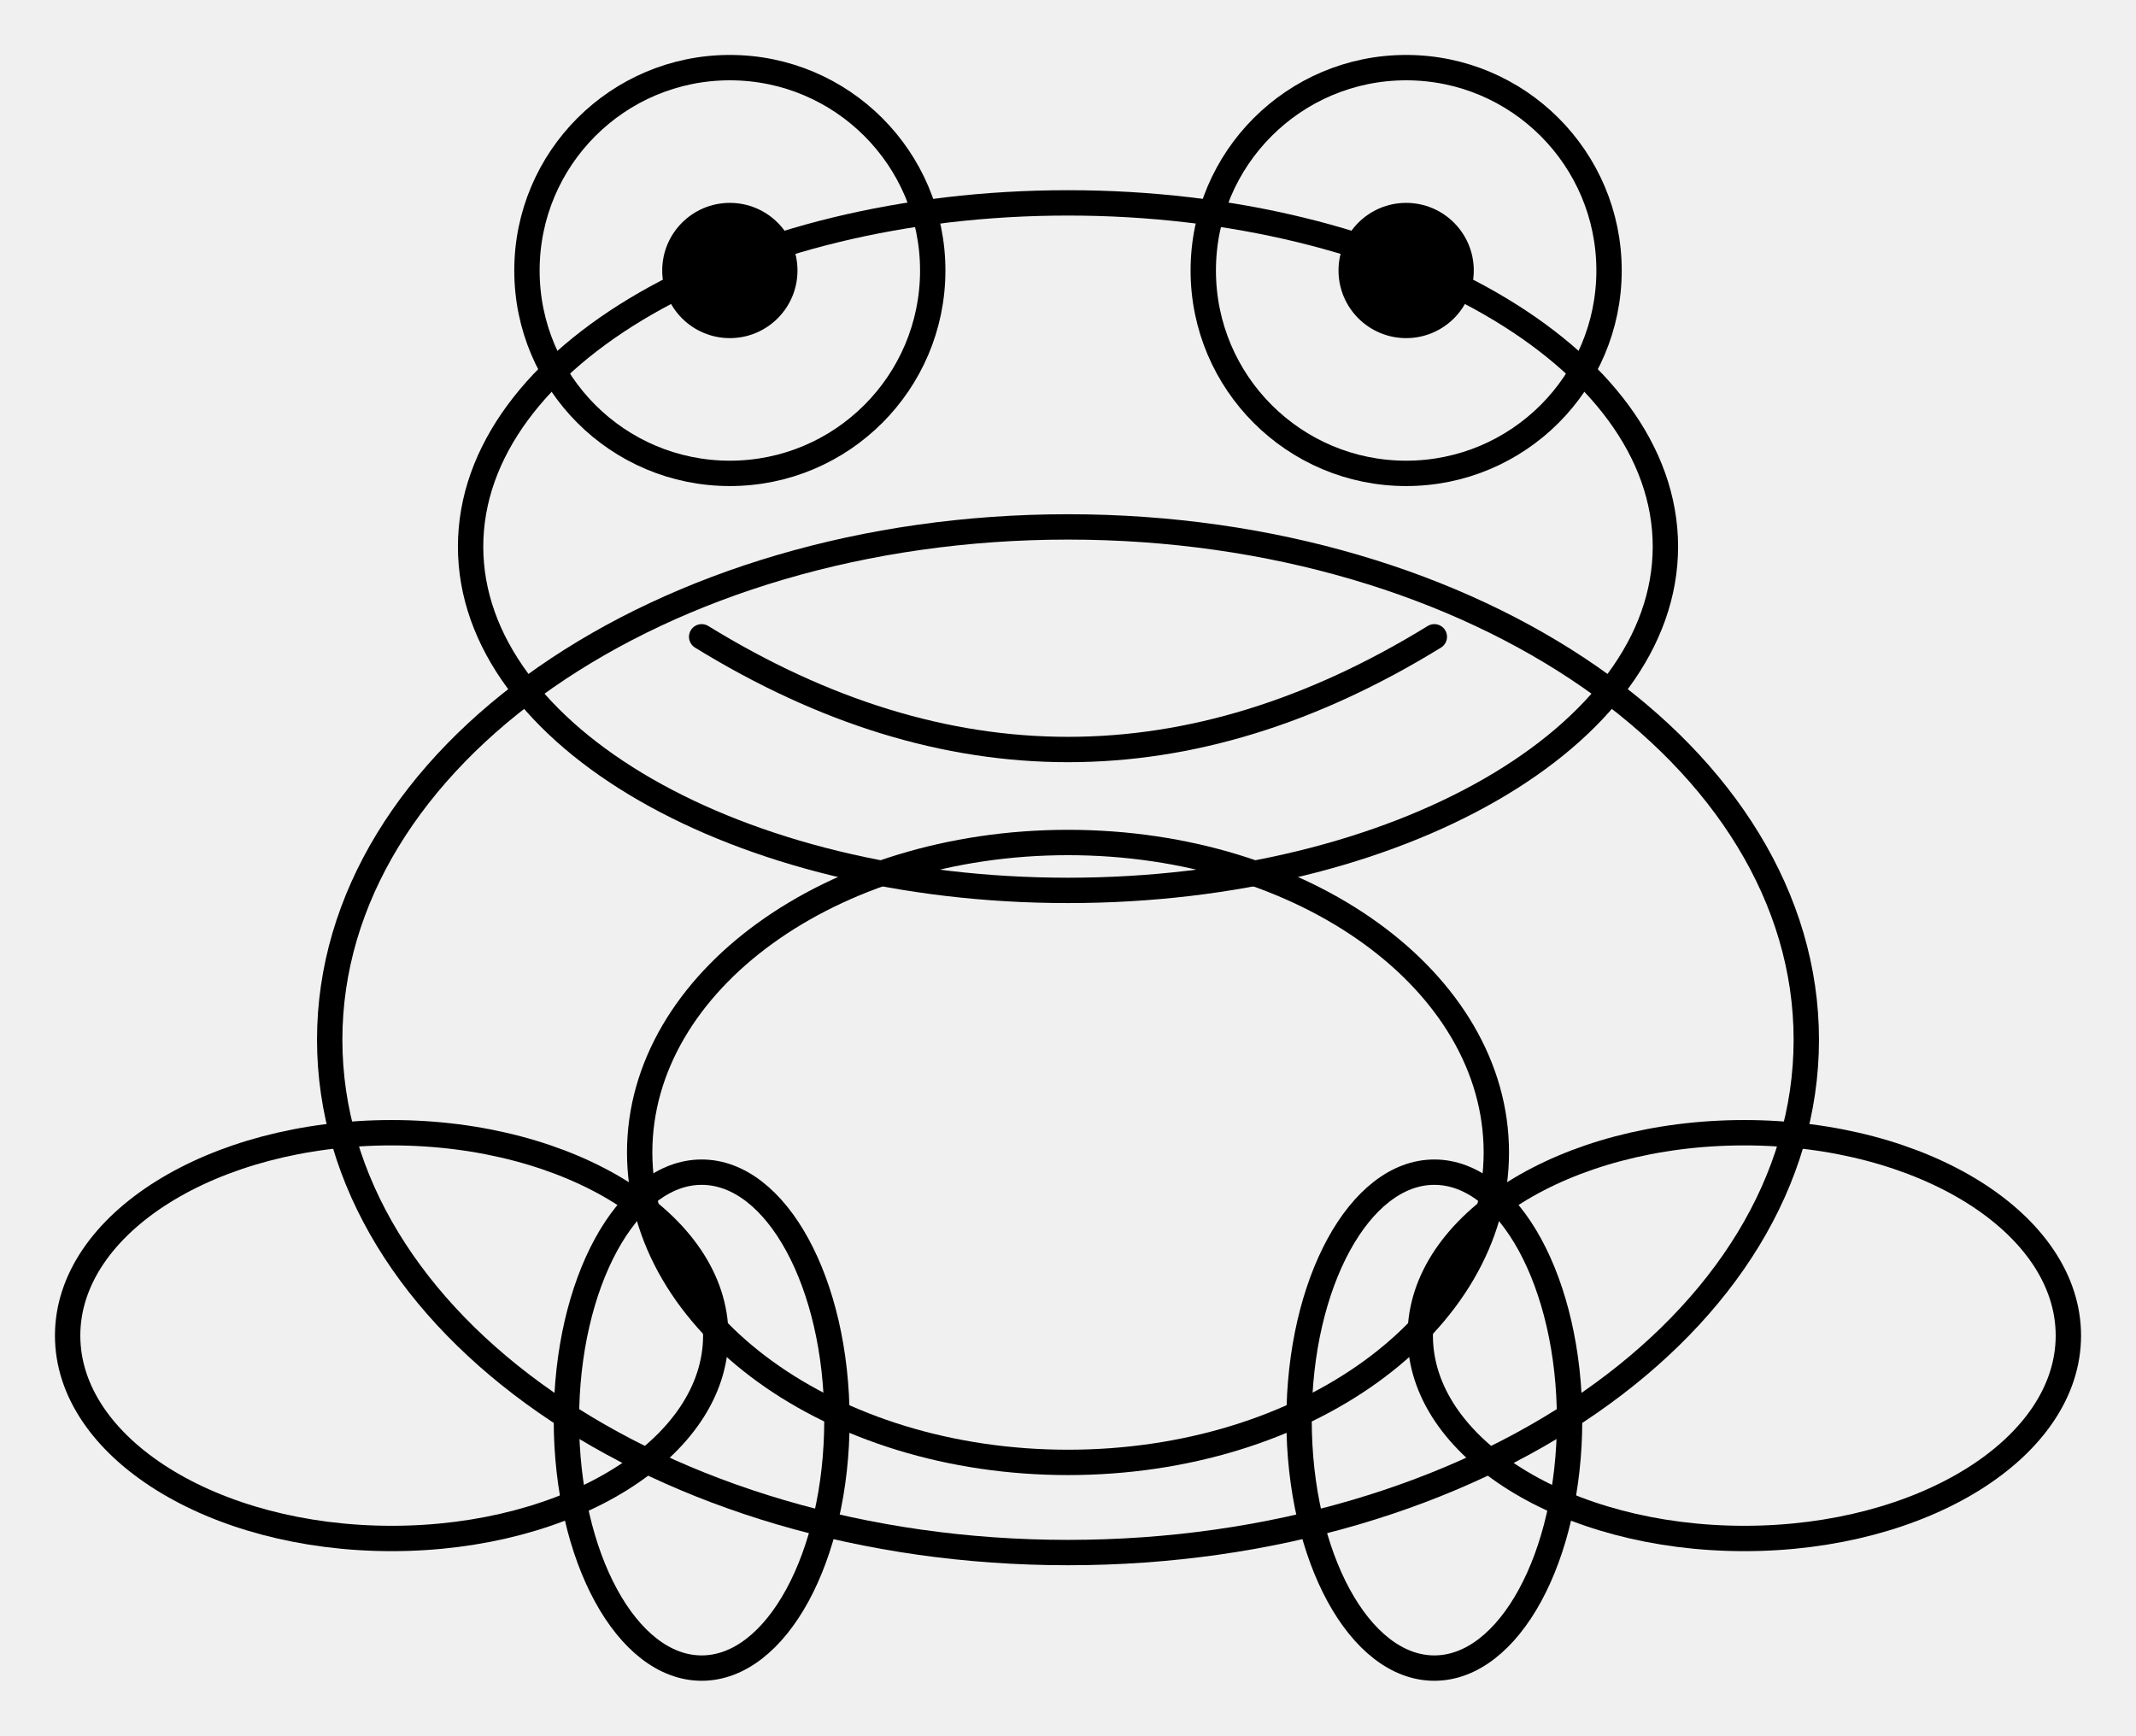
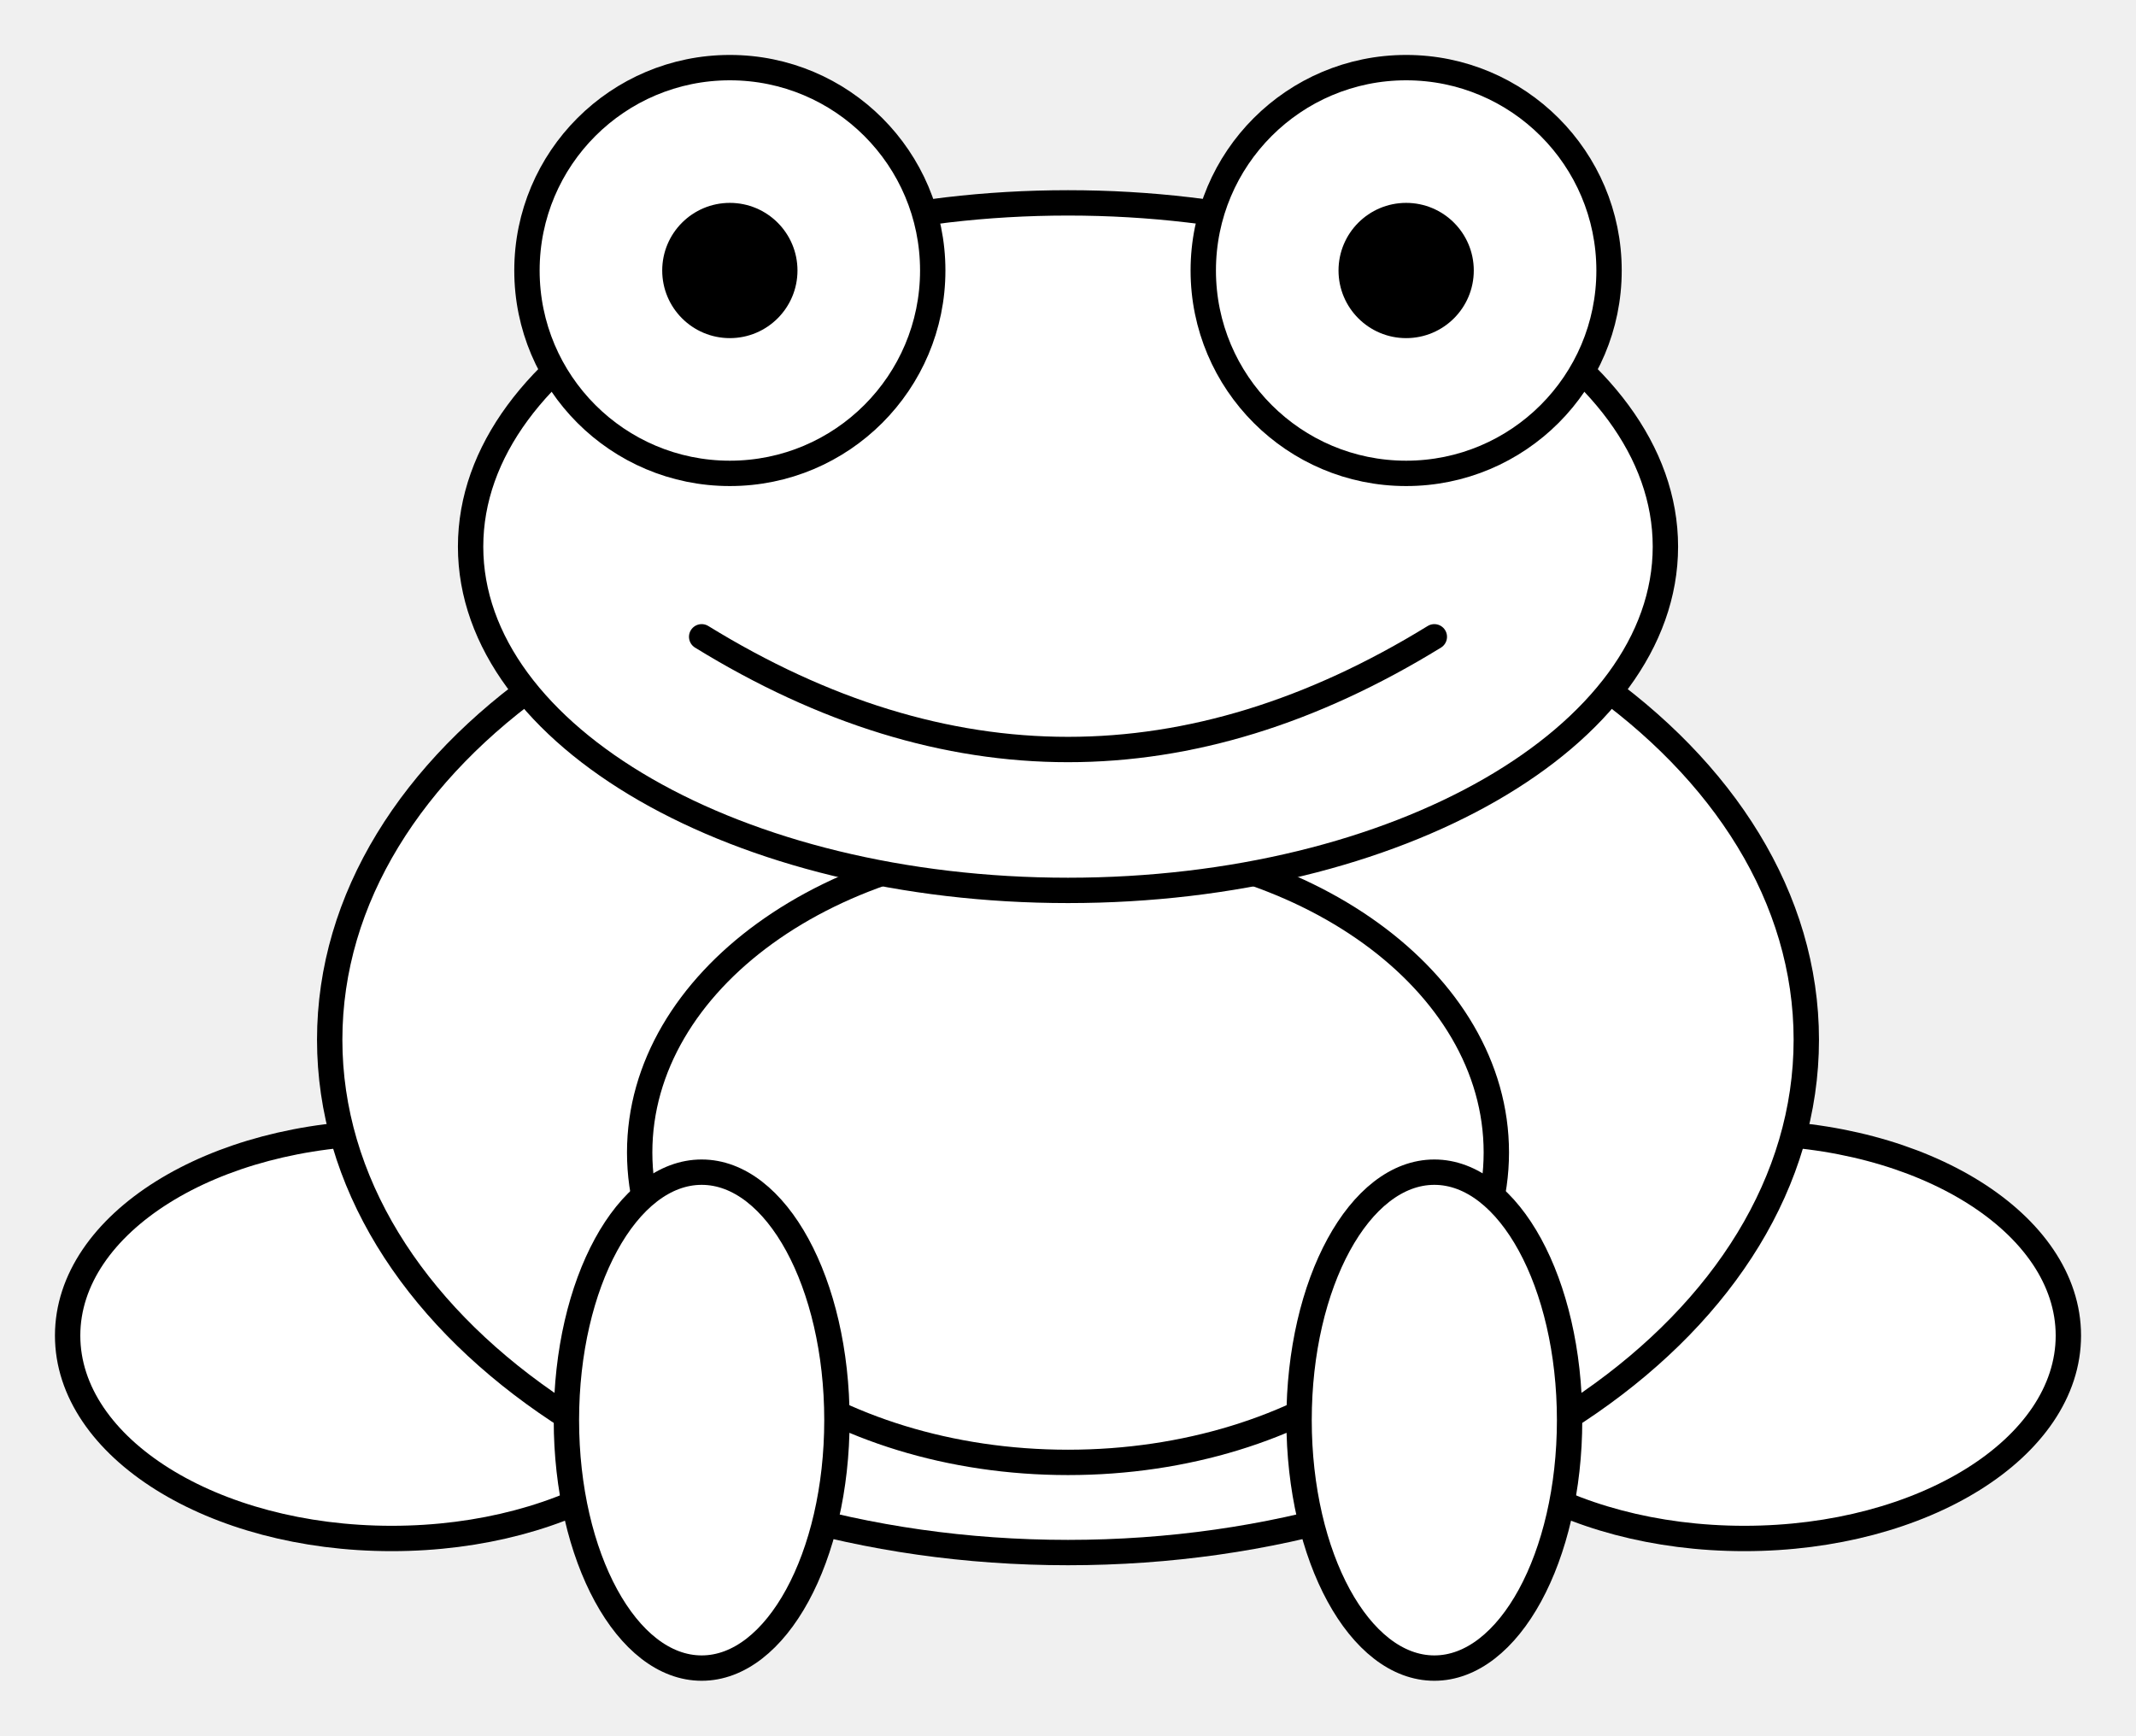
<svg xmlns="http://www.w3.org/2000/svg" viewBox="221 136 758 616" width="758" height="616">
  <g fill="none" stroke="#000" stroke-width="9" stroke-linecap="round" stroke-linejoin="round">
-     <ellipse cx="360" cy="610" rx="115" ry="72" />
-     <ellipse cx="840" cy="610" rx="115" ry="72" />
-     <ellipse cx="600" cy="505" rx="262" ry="182" />
-     <ellipse cx="600" cy="545" rx="152" ry="110" />
-     <ellipse cx="470" cy="640" rx="48" ry="88" />
-     <ellipse cx="730" cy="640" rx="48" ry="88" />
-     <ellipse cx="600" cy="330" rx="212" ry="122" />
-     <circle cx="480" cy="232" r="72" />
-     <circle cx="720" cy="232" r="72" />
+     <ellipse fill="#fff" cx="360" cy="610" rx="115" ry="72" />
+     <ellipse fill="#fff" cx="840" cy="610" rx="115" ry="72" />
+     <ellipse fill="#fff" cx="600" cy="505" rx="262" ry="182" />
+     <ellipse fill="#fff" cx="600" cy="545" rx="152" ry="110" />
+     <ellipse fill="#fff" cx="470" cy="640" rx="48" ry="88" />
+     <ellipse fill="#fff" cx="730" cy="640" rx="48" ry="88" />
+     <ellipse fill="#fff" cx="600" cy="330" rx="212" ry="122" />
+     <circle fill="#fff" cx="480" cy="232" r="72" />
+     <circle fill="#fff" cx="720" cy="232" r="72" />
    <circle cx="480" cy="232" r="24" fill="#000" stroke="none" />
    <circle cx="720" cy="232" r="24" fill="#000" stroke="none" />
    <path d="M470 362 Q 600 442 730 362" />
  </g>
</svg>
